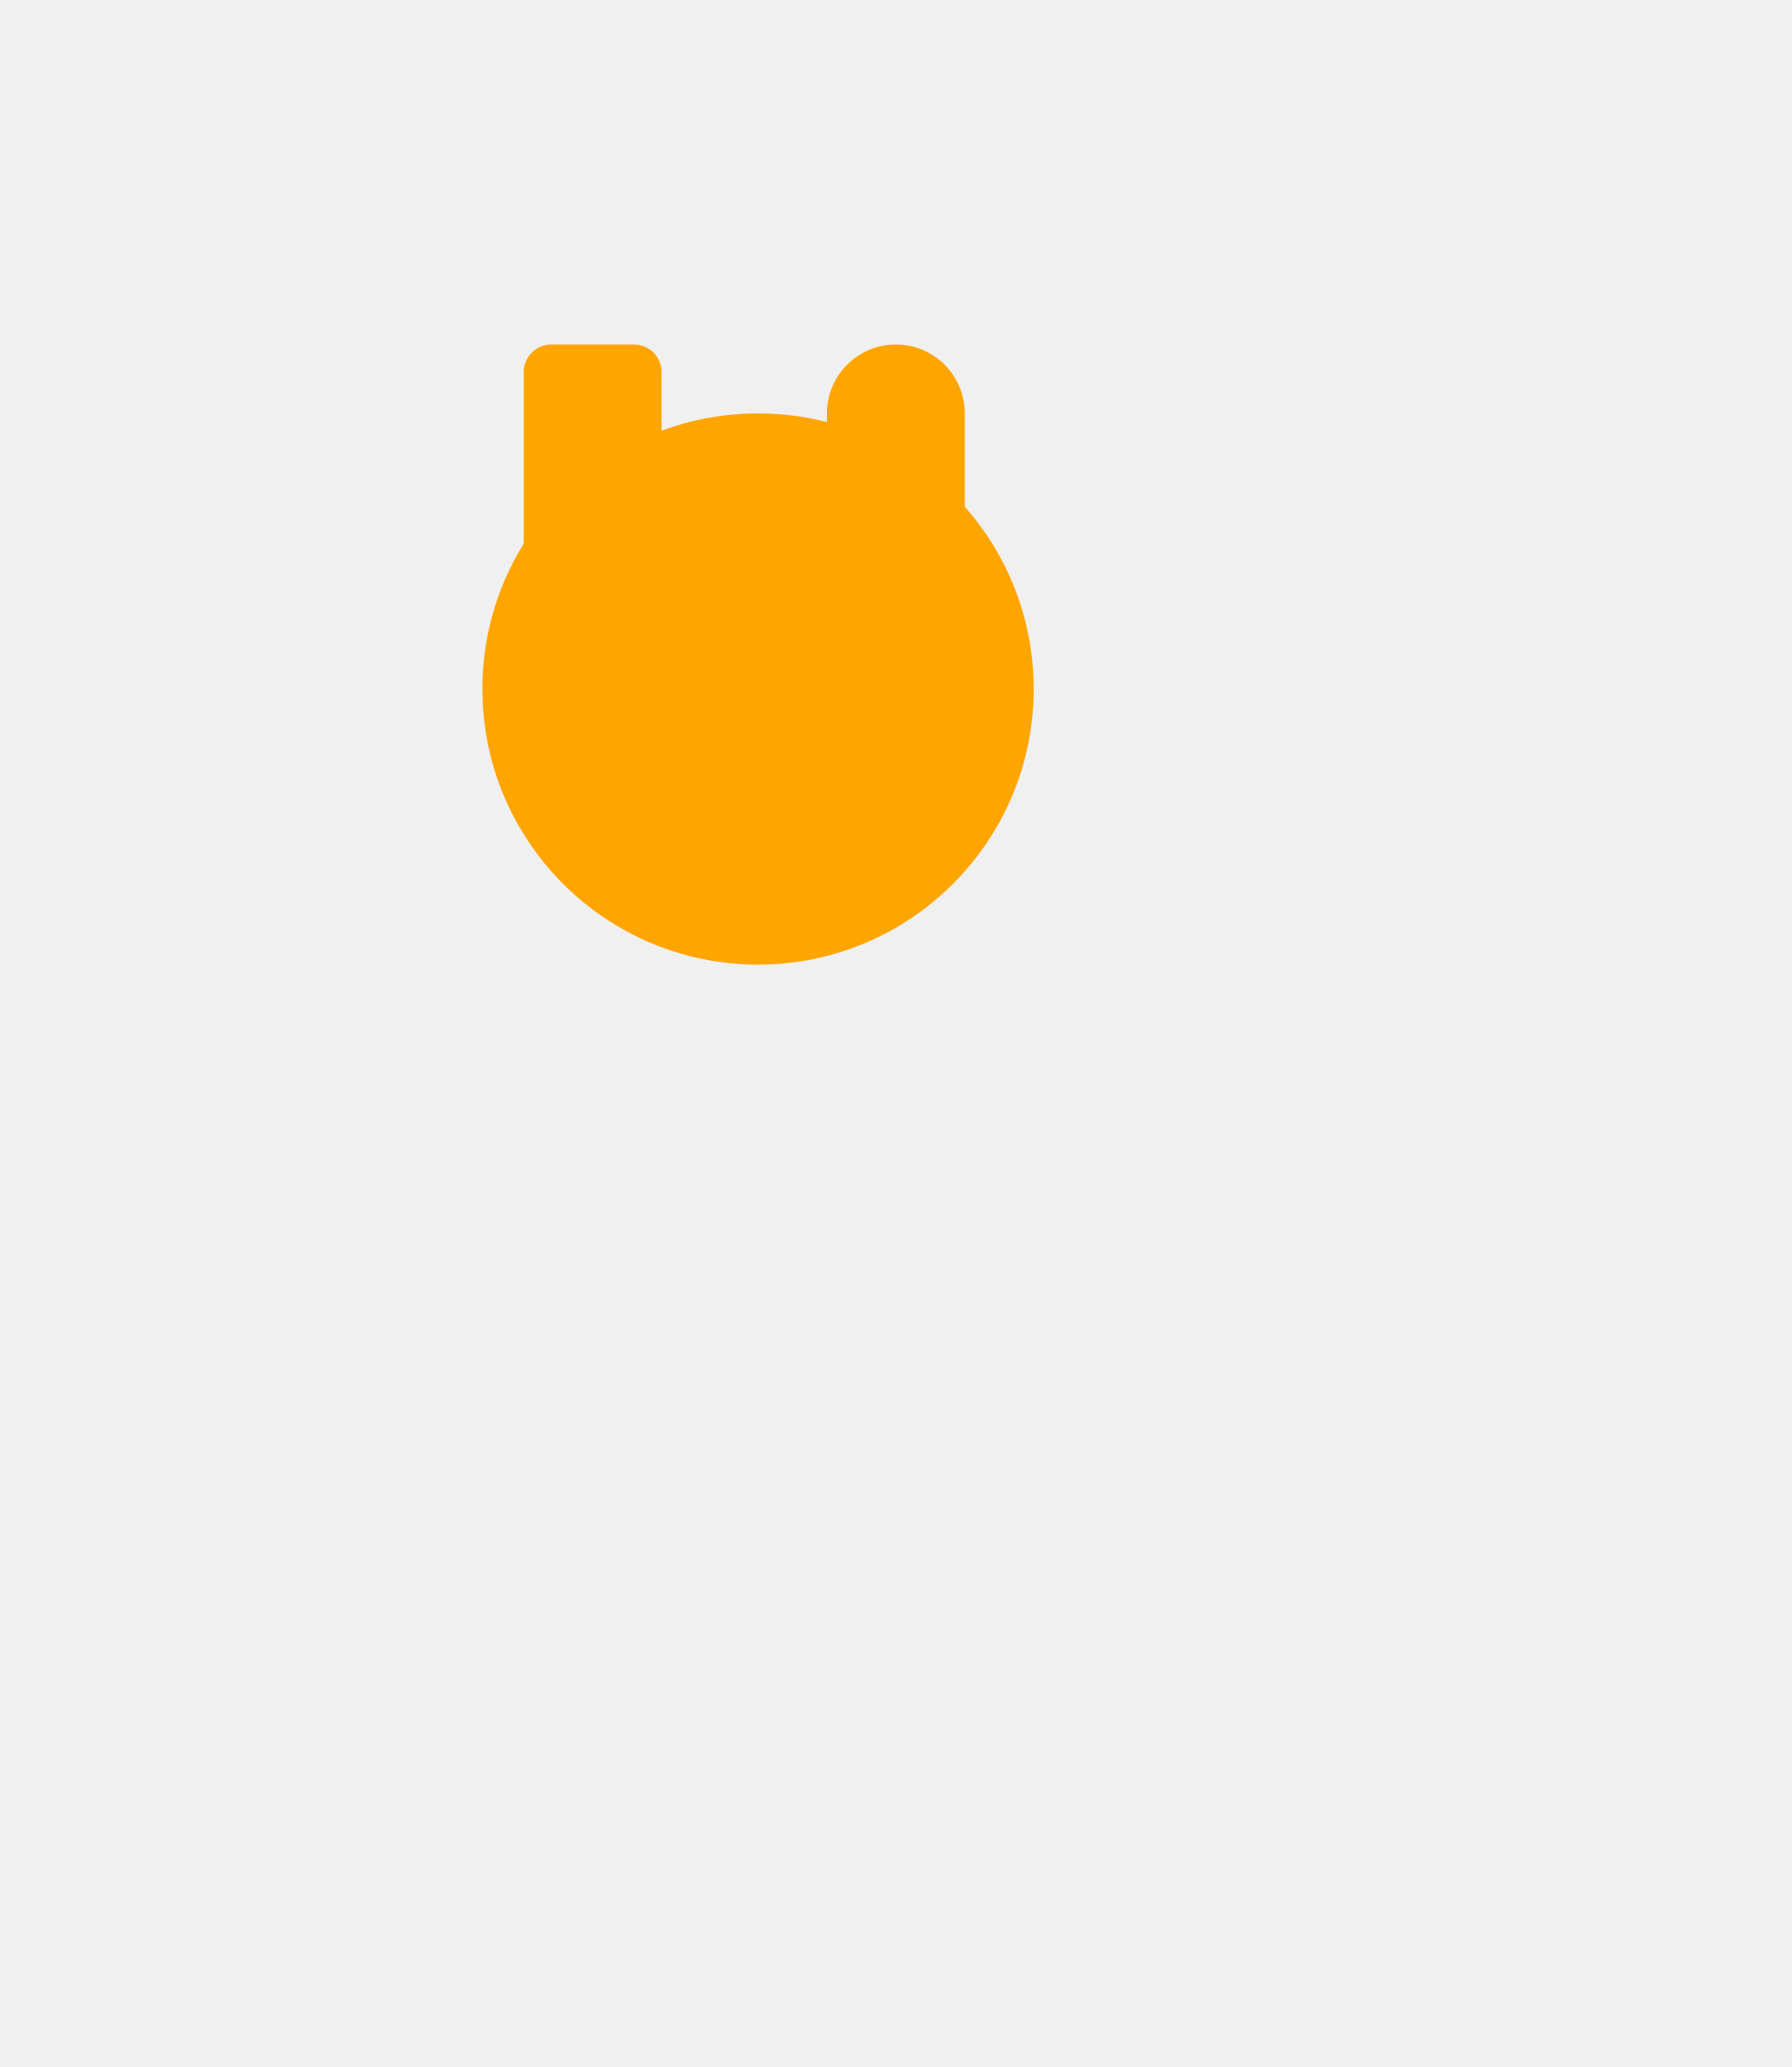
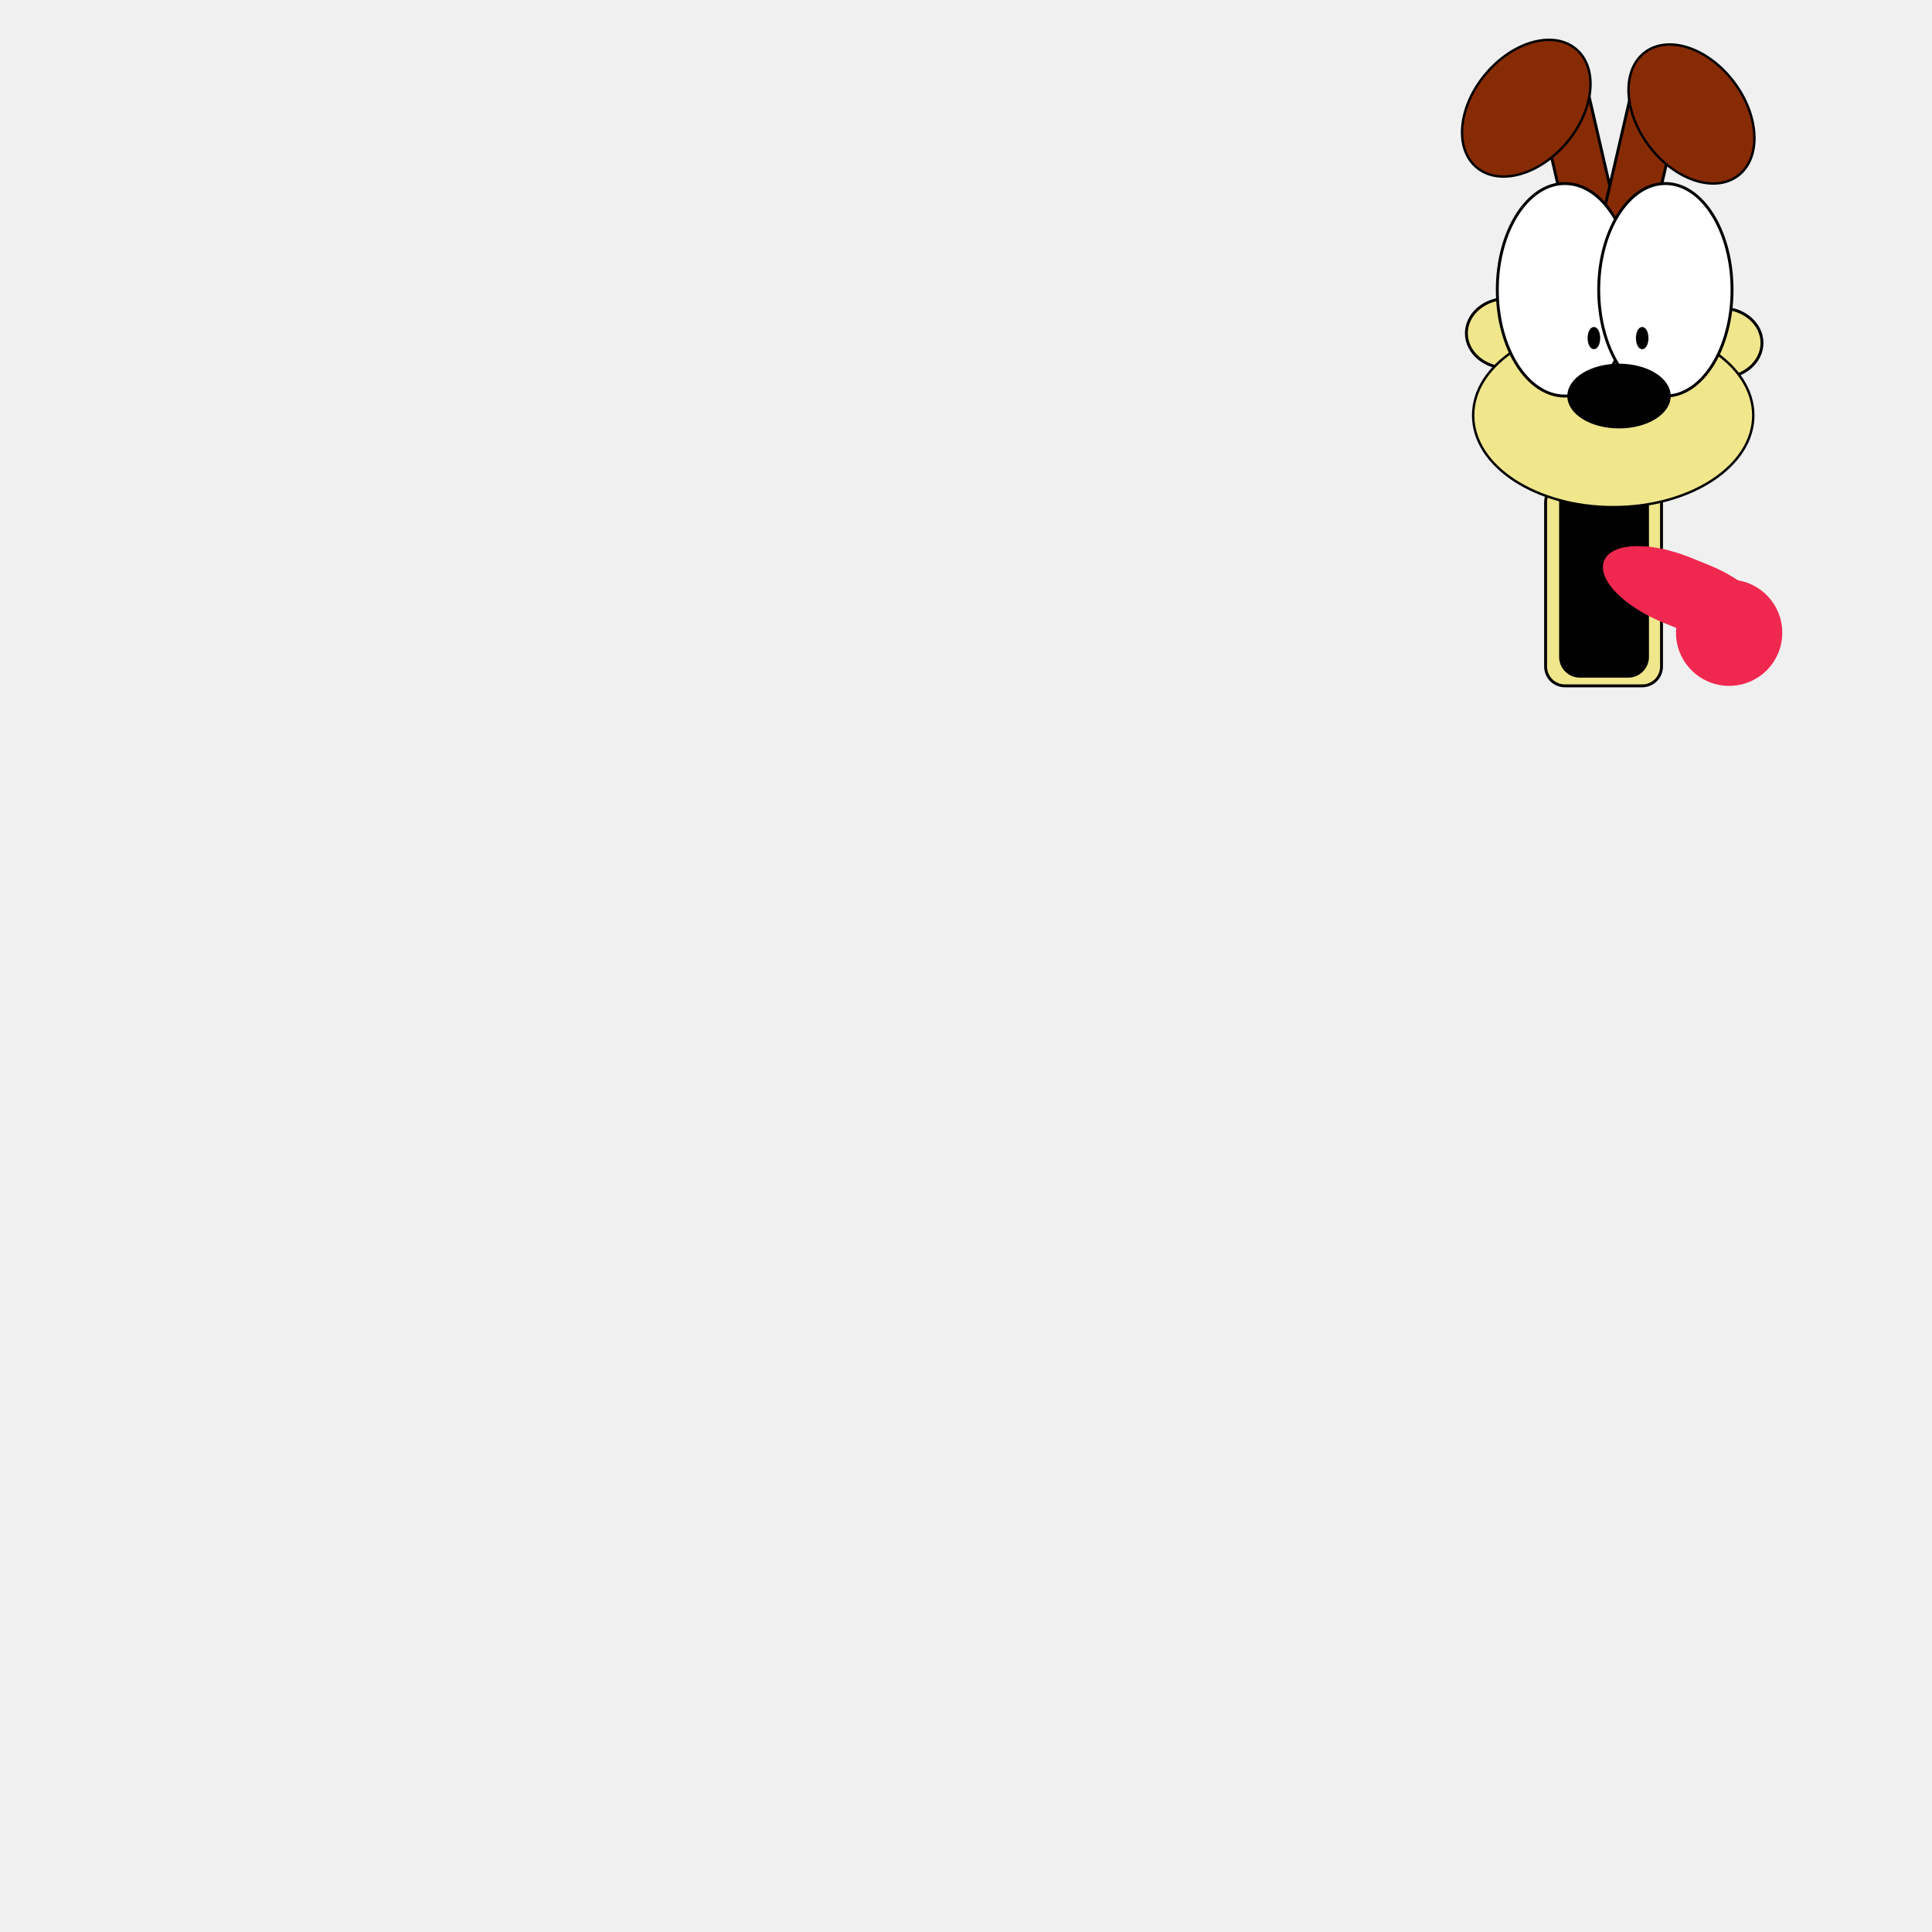
- <svg xmlns="http://www.w3.org/2000/svg" width="1300" height="1500">
-   <circle cx="550" cy="500" r="200" stroke-width="black" fill="orange" />
-   <rect width="100" height="200" x="380" y="250" rx="20" ry="20" fill="orange" />
-   <rect width="100" height="200" x="600" y="250" rx="150" ry="50" fill="orange" />
+ <svg xmlns="http://www.w3.org/2000/svg" width="2000" height="2000">
+   <rect width="120" height="210" x="1600" y="500" rx="20" ry="20" style="fill:khaki;stroke:black;stroke-width:3;" />
+   <rect width="90" height="200" x="1615.5" y="500" rx="20" ry="20" style="fill:black;stroke:black;stroke-width:3;" />
+   <ellipse rx="42" ry="36" cx="1560" cy="345" style="fill: khaki; stroke: black; stroke-width: 3" />
+   <ellipse rx="42" ry="36" cx="1782" cy="355" style="fill: khaki; stroke: black; stroke-width: 3" />
+   <ellipse rx="145" ry="95 " cx="1670" cy="430" style="fill:khaki;stroke:black;stroke-width:2.5" />
+   <rect width="52" height="200" x="1600" y="200" rx="20" ry="20" style="fill:rgb(135, 43, 5);stroke:black;stroke-width:3;" transform="rotate(-13 950 210)" />
+   <rect width="52" height="200" x="1600" y="200" rx="20" ry="20" style="fill:rgb(135, 43, 5);stroke:black;stroke-width:3;" transform="rotate(13 2300 560)" />
+   <ellipse rx="80" ry="55" cx="1580" cy="112" style="fill:rgb(135, 43, 5); stroke: black; stroke-width: 2.5" transform="rotate(-50 1580 112)" />
+   <ellipse rx="80" ry="55" cx="1755" cy="110" style="fill:rgb(135, 43, 5); stroke: black; stroke-width: 2.5" transform="rotate(-127 1755 115)" />
+   <ellipse rx="70" ry="110" cx="1620" cy="300" style="fill:white;stroke:black; stroke-width:3" />
+   <ellipse rx="69" ry="110" cx="1724" cy="300" style="fill:white;stroke:black; stroke-width:3" />
+   <ellipse rx="52.5" ry="32.5" cx="1676" cy="410" style="fill:black;stroke:black; stroke-width:2" />
+   <ellipse rx="5" ry="10" cx="1650" cy="350" style="fill:black;stroke:black; stroke-width:3" />
+   <ellipse rx="5" ry="10" cx="1700" cy="350" style="fill:black;stroke:black; stroke-width:3" />
+   <circle r="55" cx="1790" cy="655" fill="rgb(240,40,80)" />
+   <rect width="70" height="180" x="1842" y="616" rx="80" ry="80" style="fill:rgb(240,40,80);stroke:rgb(240,40,80);stroke-width:3;" transform="rotate(112 1842 616)" />
</svg>
